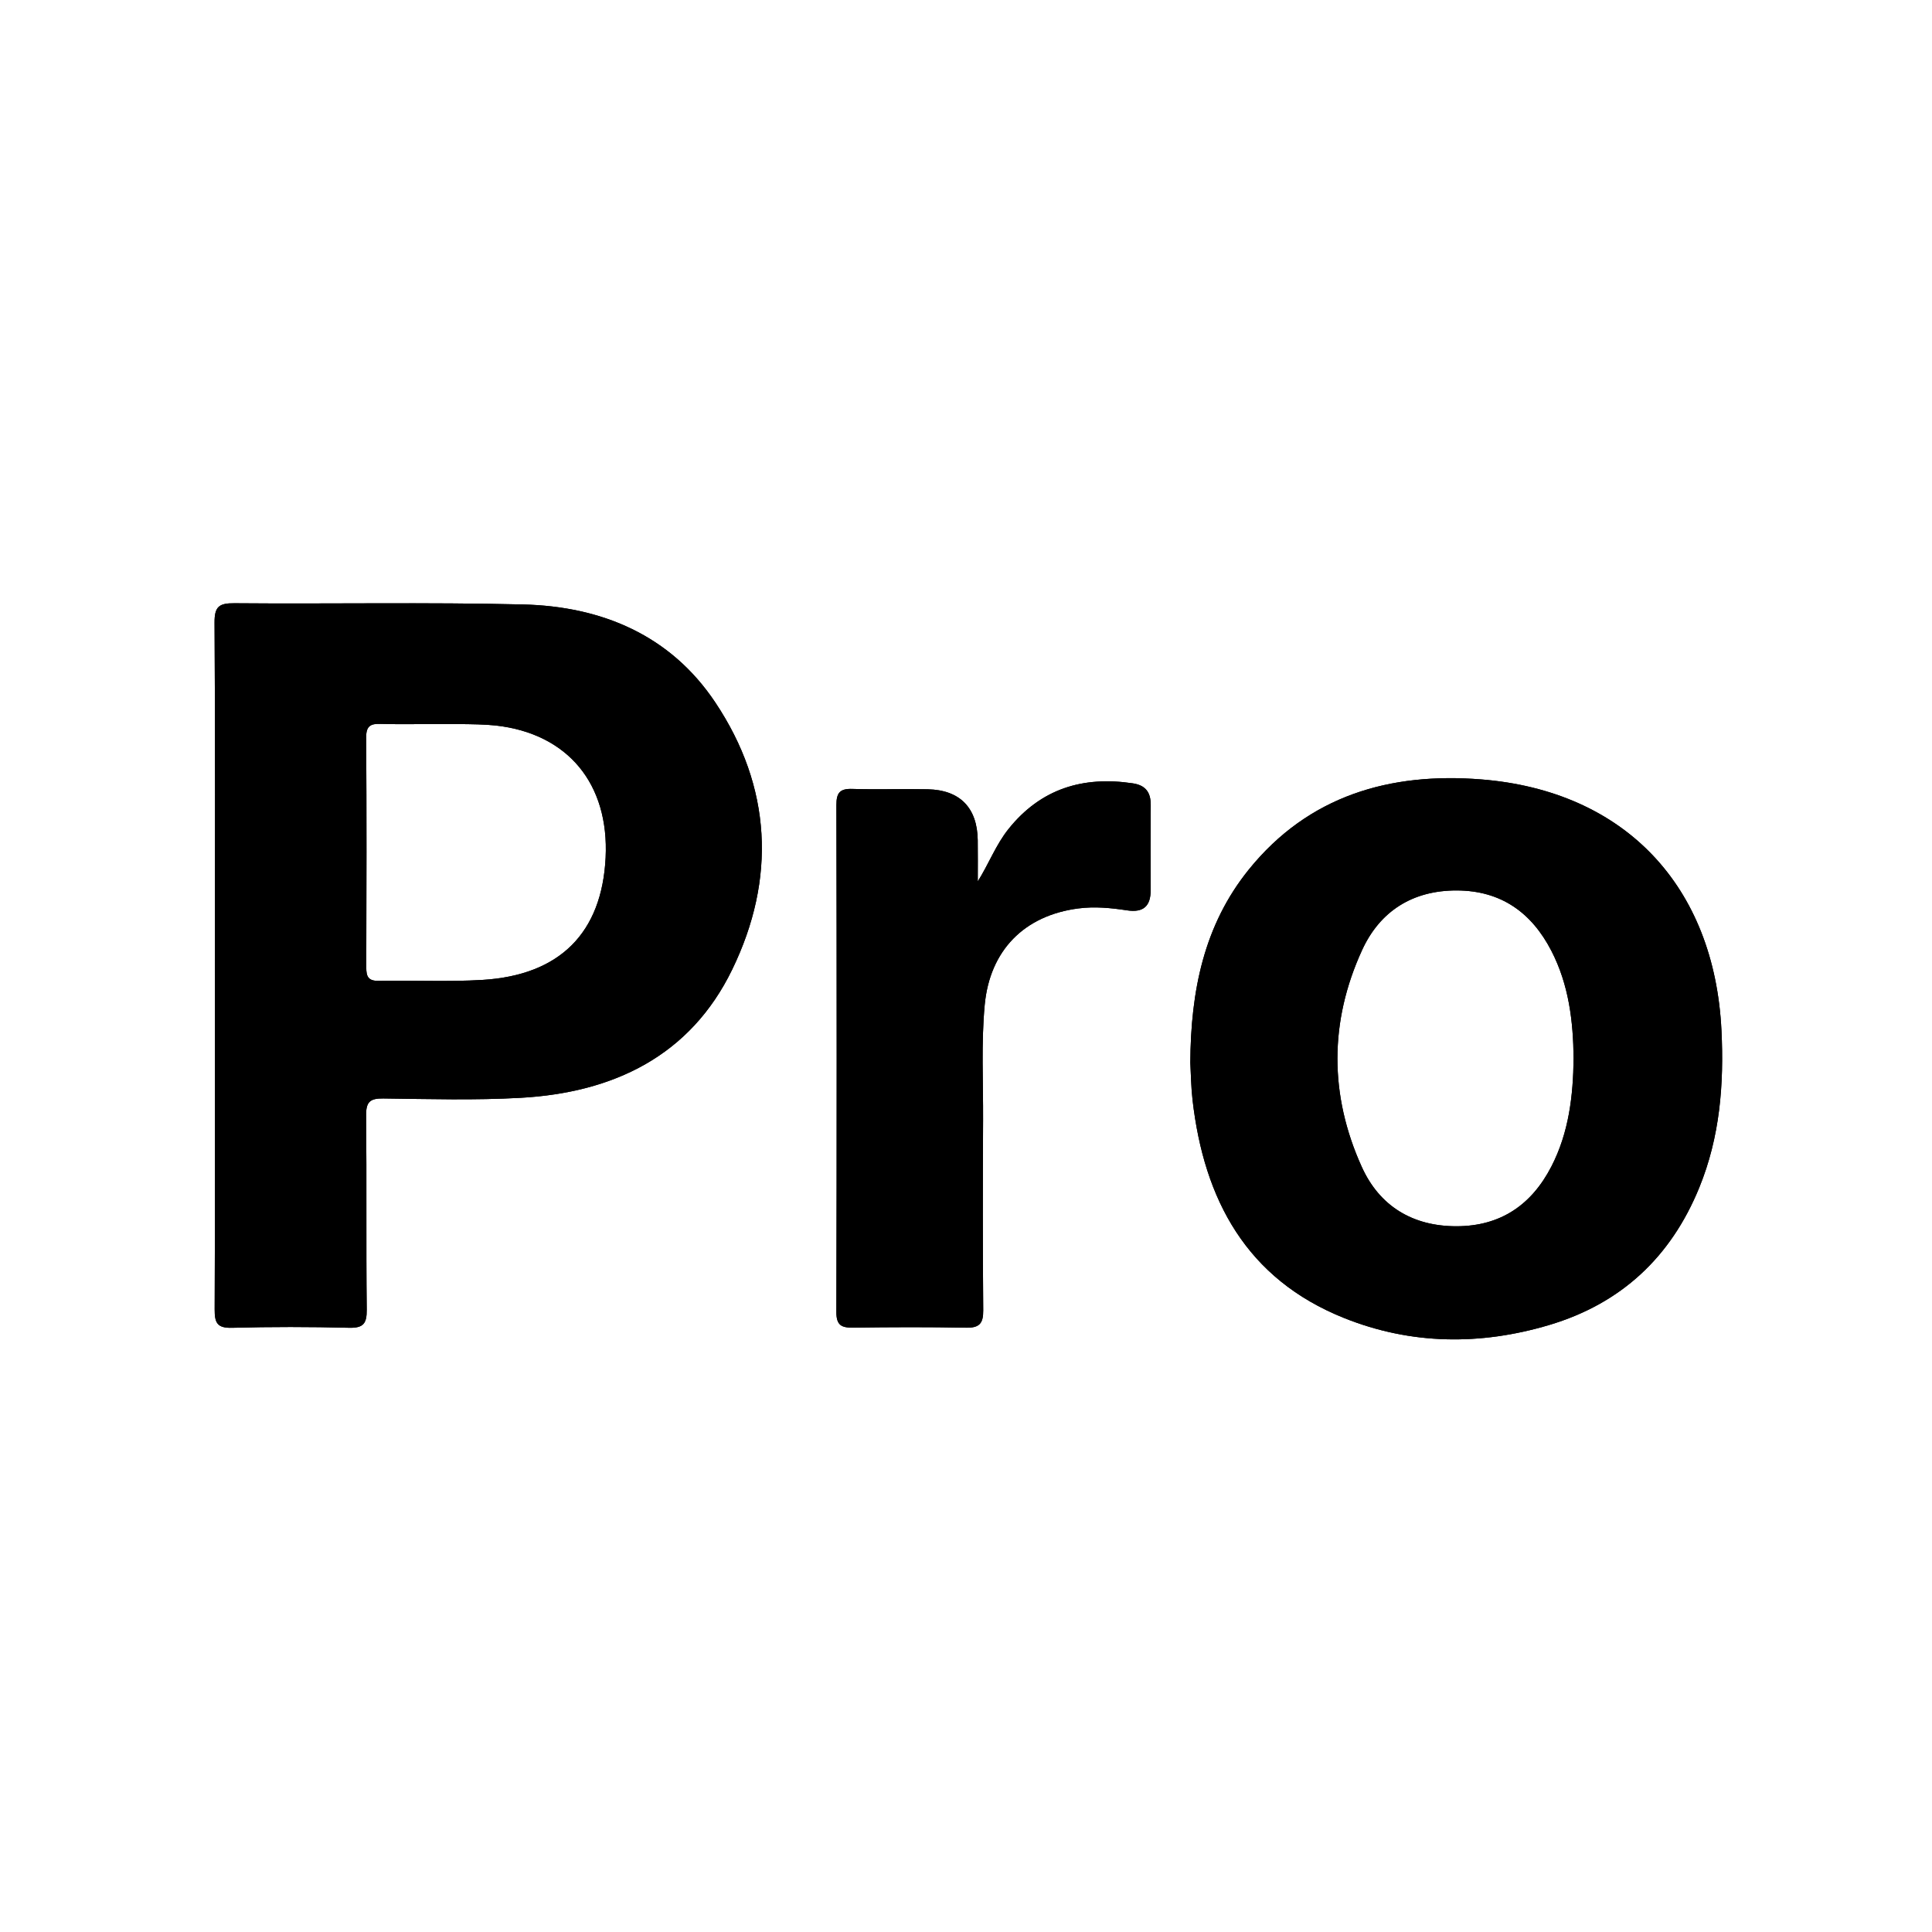
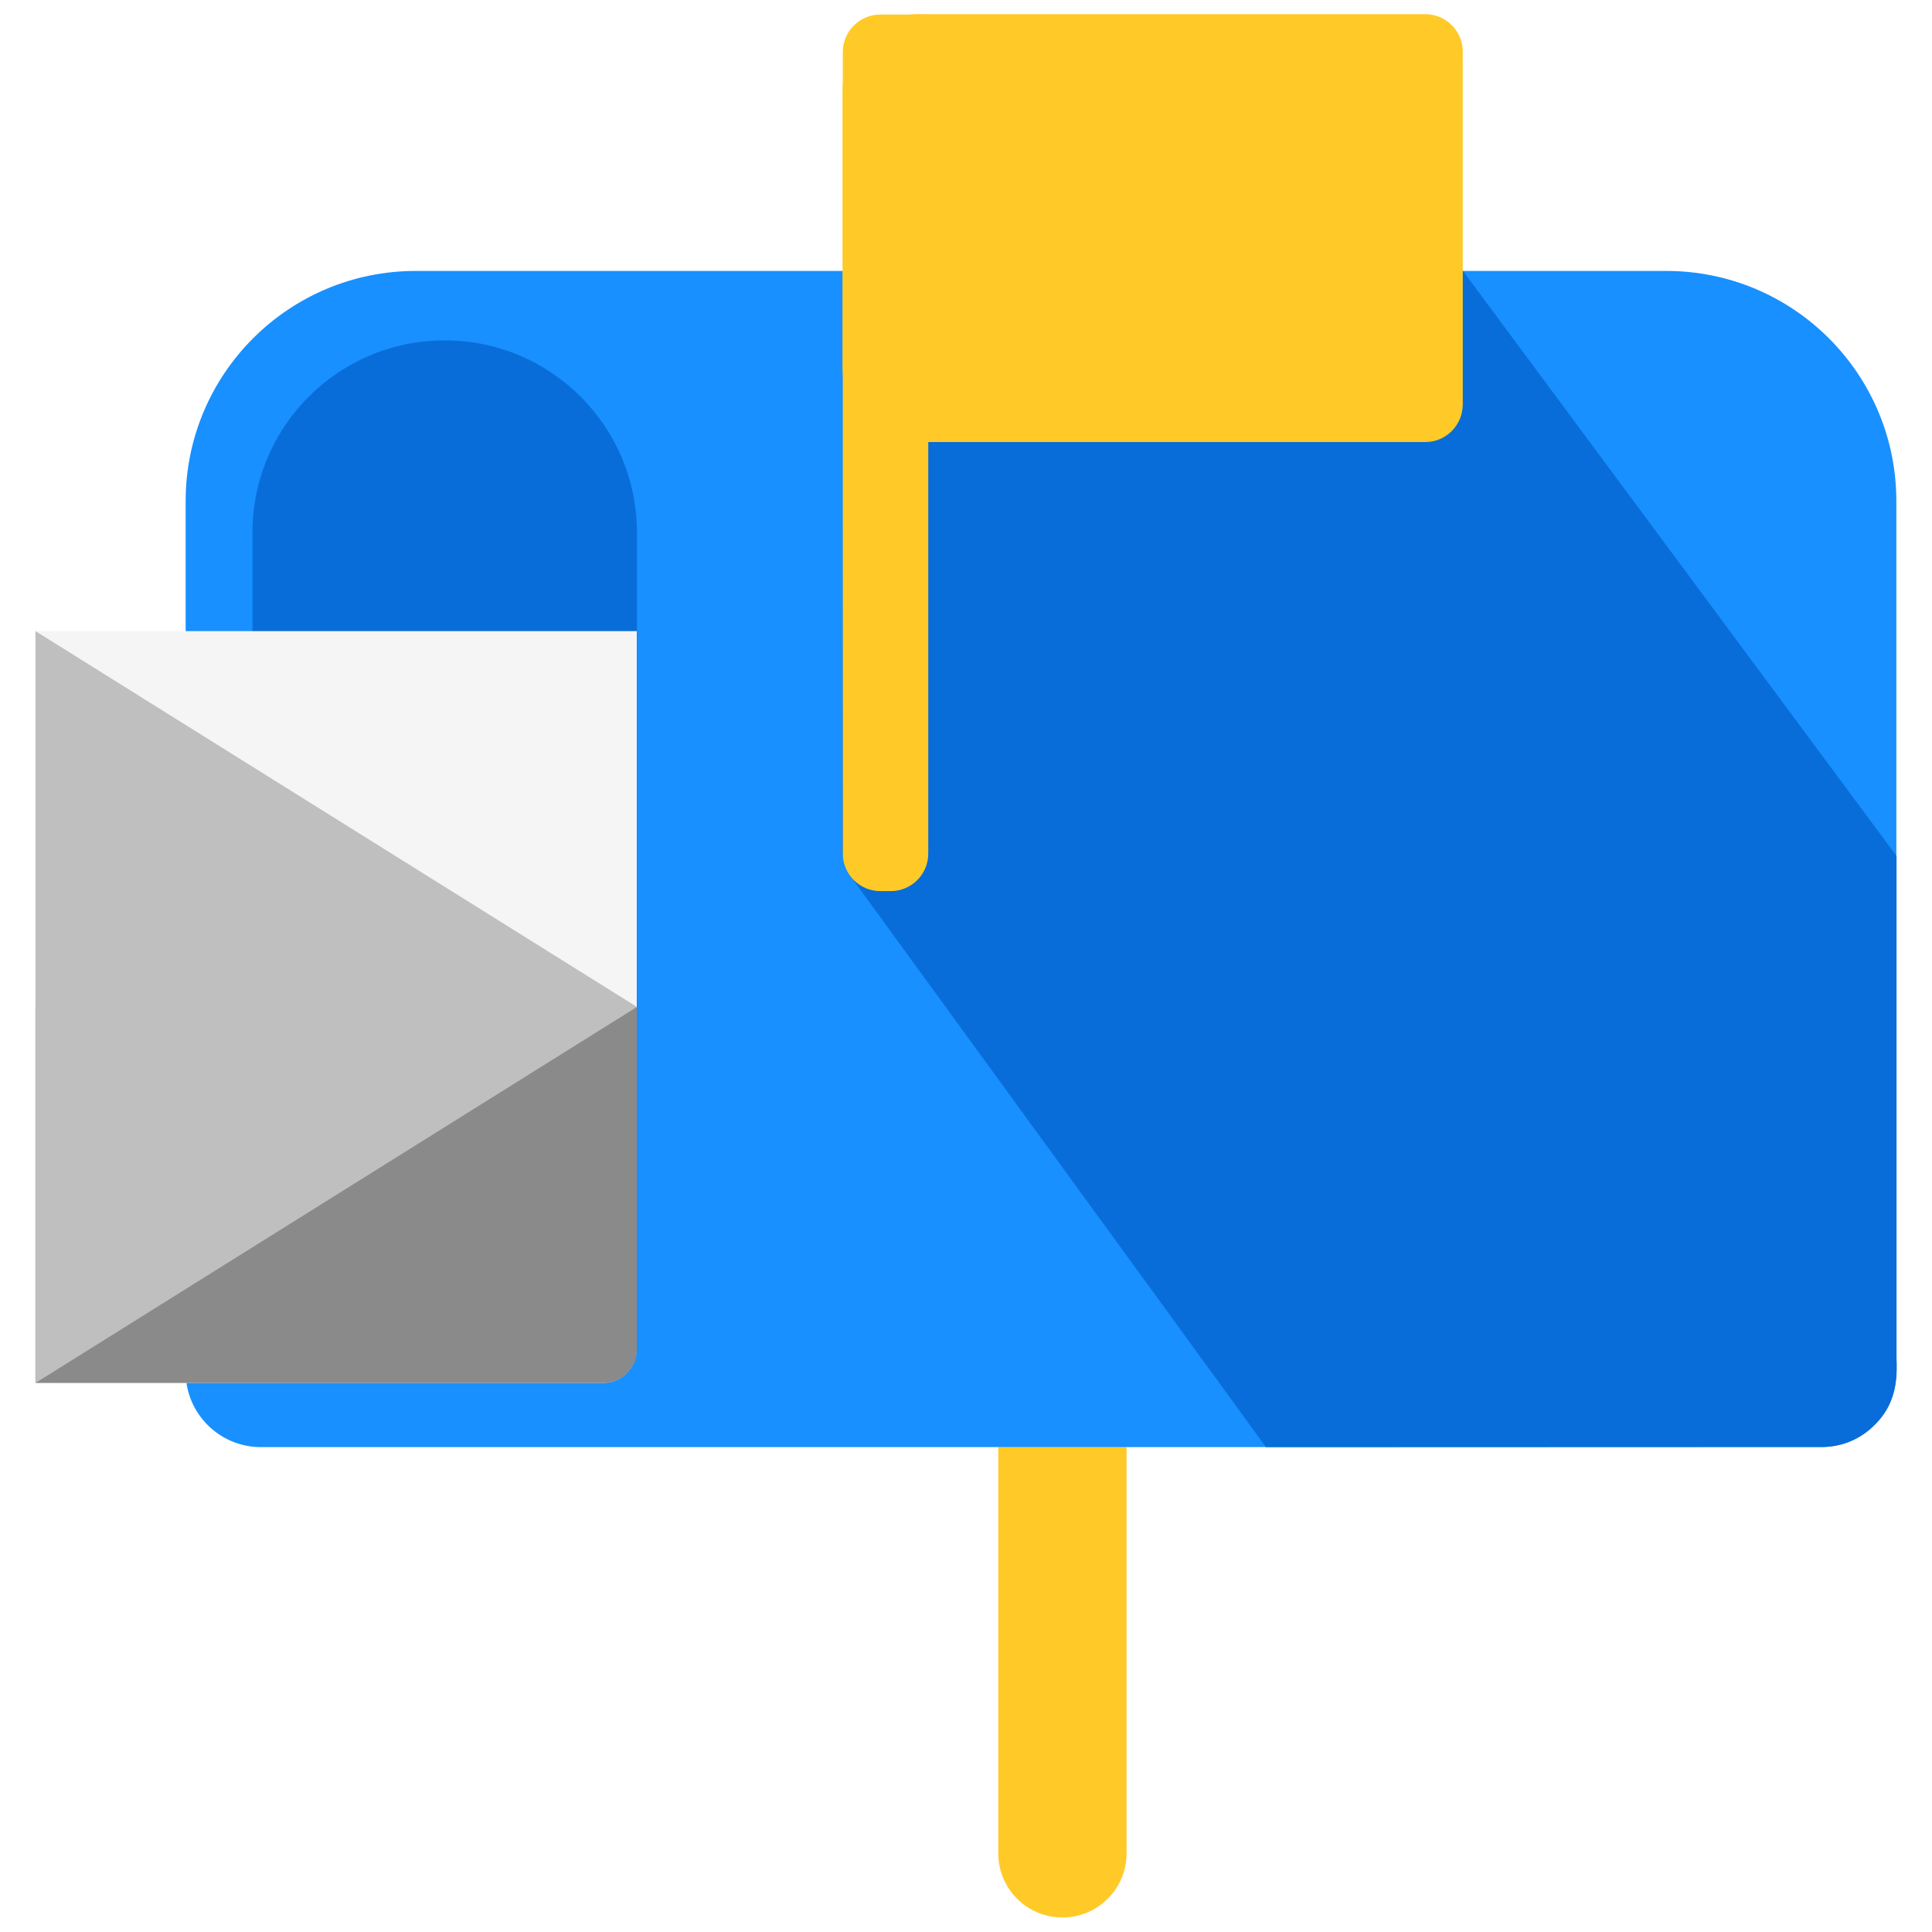
- <svg xmlns="http://www.w3.org/2000/svg" xmlns:xlink="http://www.w3.org/1999/xlink" id="图层_1" width="512" height="512" x="0" y="0" enable-background="new 0 0 512 512" version="1.1" viewBox="0 0 512 512" xml:space="preserve">
-   <path fill-rule="evenodd" d="M259.119,233.588c0-3.644,0.041-7.289-0.008-10.932 c-0.111-8.558-4.697-13.308-13.231-13.486c-6.658-0.139-13.326,0.12-19.98-0.096c-3.292-0.107-4.247,0.995-4.24,4.266 c0.094,44.794,0.101,89.589-0.008,134.383c-0.009,3.492,1.346,4.154,4.407,4.113c9.99-0.135,19.985-0.18,29.972,0.019 c3.52,0.069,4.561-1.136,4.534-4.575c-0.138-16.817-0.124-33.637-0.037-50.455c0.053-10.153-0.512-20.322,0.426-30.457 c1.339-14.5,10.473-23.758,24.802-25.619c4.382-0.569,8.652-0.143,12.92,0.505c4.367,0.663,6.274-1.139,6.266-5.396 c-0.015-7.494-0.048-14.987,0.015-22.48c0.029-3.358-1.322-5.272-4.784-5.789c-13.2-1.97-24.368,1.438-32.905,12.103 C263.914,223.876,262.08,228.86,259.119,233.588z" clip-rule="evenodd" />
-   <g>
-     <defs>
-       <path id="SVGID_1_" d="M56.964,256.003c0-30.332,0.092-60.665-0.105-90.996c-0.028-4.252,1.185-5.176,5.265-5.141 c25.497,0.221,51.007-0.295,76.491,0.323c20.853,0.505,39.051,8.125,50.951,25.966c14.972,22.448,16.14,46.757,4.473,70.786 c-11.114,22.892-31.459,32.606-56.012,33.989c-12.13,0.683-24.326,0.327-36.489,0.176c-3.462-0.043-4.55,0.903-4.514,4.451 c0.174,17.164-0.026,34.333,0.161,51.496c0.04,3.676-0.859,4.918-4.695,4.82c-10.326-0.262-20.668-0.277-30.994,0.006 c-3.947,0.109-4.622-1.318-4.606-4.882C57.021,316.668,56.964,286.335,56.964,256.003z M115.378,191.878 c-4.832,0-9.666,0.105-14.493-0.042c-2.639-0.08-3.862,0.506-3.844,3.544c0.121,20.324,0.09,40.65,0.026,60.975 c-0.007,2.423,0.494,3.632,3.281,3.58c9.16-0.174,18.349,0.301,27.481-0.248c20.562-1.234,31.673-12.484,32.665-32.392 c0.974-19.536-9.987-32.905-29.141-35.031C126.09,191.681,115.378,191.978,115.378,191.878z" />
-     </defs>
-     <use fill-rule="evenodd" clip-rule="evenodd" overflow="visible" xlink:href="#SVGID_1_" />
-     <clipPath id="SVGID_2_">
-       <use overflow="visible" xlink:href="#SVGID_1_" />
-     </clipPath>
-     <path fill-rule="evenodd" d="M56.964,256.003c0,30.332,0.056,60.665-0.075,90.996 c-0.016,3.563,0.659,4.991,4.606,4.882c10.325-0.283,20.667-0.268,30.994-0.006c3.836,0.098,4.735-1.145,4.695-4.82 c-0.188-17.163,0.013-34.332-0.161-51.496c-0.036-3.548,1.052-4.494,4.514-4.451c12.163,0.151,24.359,0.507,36.489-0.176 c24.552-1.383,44.897-11.097,56.012-33.989c11.667-24.029,10.5-48.338-4.473-70.786c-11.9-17.841-30.098-25.461-50.951-25.966 c-25.484-0.618-50.995-0.103-76.491-0.323c-4.08-0.035-5.292,0.889-5.265,5.141C57.056,195.339,56.964,225.671,56.964,256.003z" clip-path="url(#SVGID_2_)" clip-rule="evenodd" />
-   </g>
-   <g>
-     <defs>
-       <path id="SVGID_3_" d="M315.446,281.626c0.099-19.011,3.621-36.469,15.474-51.155c15.867-19.659,37.477-25.831,61.573-23.923 c38.108,3.018,61.858,28.28,63.712,66.526c0.692,14.277-0.41,28.252-5.881,41.65c-7.521,18.418-20.696,30.726-39.764,36.411 c-18.27,5.447-36.605,5.267-54.348-1.839c-25.895-10.371-37.139-31.363-40.178-57.816 C315.637,288.012,315.61,284.501,315.446,281.626z M417.02,280.467c-0.092-9.835-1.27-19.53-5.888-28.481 c-5.233-10.144-13.333-15.962-25.039-16.006c-11.688-0.044-20.367,5.439-25.118,15.79c-8.715,18.984-8.698,38.444-0.095,57.46 c4.719,10.431,13.509,15.761,25.142,15.739c11.655-0.021,19.883-5.677,25.127-15.869 C415.757,300.142,416.912,290.442,417.02,280.467z" />
-     </defs>
-     <use fill-rule="evenodd" clip-rule="evenodd" overflow="visible" xlink:href="#SVGID_3_" />
-     <clipPath id="SVGID_4_">
-       <use overflow="visible" xlink:href="#SVGID_3_" />
-     </clipPath>
-     <path fill-rule="evenodd" d="M315.446,281.626c0.164,2.875,0.19,6.386,0.589,9.854 c3.039,26.453,14.283,47.445,40.178,57.816c17.742,7.105,36.078,7.286,54.348,1.839c19.067-5.686,32.242-17.993,39.764-36.411 c5.471-13.398,6.573-27.373,5.881-41.65c-1.854-38.247-25.604-63.509-63.712-66.526c-24.097-1.908-45.706,4.264-61.573,23.923 C319.067,245.157,315.545,262.615,315.446,281.626z" clip-path="url(#SVGID_4_)" clip-rule="evenodd" />
-   </g>
-   <path fill-rule="evenodd" d="M259.119,233.588c2.961-4.728,4.795-9.712,8.146-13.899 c8.537-10.664,19.705-14.072,32.905-12.103c3.462,0.517,4.813,2.431,4.784,5.789c-0.063,7.493-0.029,14.987-0.015,22.48 c0.009,4.258-1.898,6.06-6.266,5.396c-4.268-0.648-8.538-1.074-12.92-0.505c-14.329,1.861-23.463,11.119-24.802,25.619 c-0.938,10.135-0.373,20.304-0.426,30.457c-0.087,16.818-0.101,33.638,0.037,50.455c0.027,3.439-1.014,4.645-4.534,4.575 c-9.987-0.198-19.982-0.153-29.972-0.019c-3.061,0.041-4.416-0.621-4.407-4.113c0.109-44.794,0.103-89.589,0.008-134.383 c-0.007-3.271,0.948-4.373,4.24-4.266c6.654,0.216,13.322-0.042,19.98,0.096c8.535,0.178,13.12,4.928,13.231,13.486 C259.16,226.3,259.119,229.944,259.119,233.588z" clip-rule="evenodd" />
+ <svg xmlns="http://www.w3.org/2000/svg" t="1587110505050" class="icon" viewBox="0 0 1024 1024" version="1.1" p-id="8464" data-spm-anchor-id="a313x.7781069.0.i52" width="256" height="256">
+   <path d="M563.1 1016.3c-18.8 0-34-15.2-34-34V767h68v215.3c0 18.8-15.2 34-34 34z" fill="#FFCA28" p-id="8465" />
+   <path d="M965.3 767h-827c-22 0-39.9-17.8-39.9-39.9V265.6c0-67.4 54.6-122 122-122h662.7c67.4 0 122 54.6 122 122v461.5c0 22.1-17.8 39.9-39.8 39.9z" fill="#1890ff" p-id="8466" data-spm-anchor-id="a313x.7781069.0.i43" class="" />
+   <path d="M319.6 733H151.7c-9.9 0-17.9-8-17.9-17.9V282.3c0-56.3 45.6-101.9 101.9-101.9 56.3 0 101.9 45.6 101.9 101.9v432.8c-0.1 9.9-8.1 17.9-18 17.9z" fill="#096dd9" p-id="8467" data-spm-anchor-id="a313x.7781069.0.i47" class="" />
+   <path d="M320.4 733H18.7V334.5h318.8v379.8c0 6.1-1.9 9.5-4.4 12.5-2.9 3.6-7.7 6-12.7 6.2z" fill="#F5F5F5" p-id="8468" />
+   <path d="M18.8 533.8V733h301.7c5-0.2 9.8-2.6 12.7-6.2 2.5-3 4.5-6.5 4.4-12.5V533.8H18.8z" fill="#8a8a8a" p-id="8469" data-spm-anchor-id="a313x.7781069.0.i50" class="selected" />
+   <path d="M337.6 533.7L18.8 733V334.5z" fill="#bfbfbf" p-id="8470" data-spm-anchor-id="a313x.7781069.0.i51" class="" />
+   <path d="M671 767L451.5 465.4c-3.4-4.6-5.1-10.2-5.1-15.9l0.8-300 328.2-5.9 229.8 310.1v265.8c1 17.8-3.4 28.3-12.9 37-6.8 6.2-16 10.7-27.9 10.4L671 767z" fill="#096dd9" p-id="8471" data-spm-anchor-id="a313x.7781069.0.i42" class="" />
+   <path d="M472.1 472.3h-5.5c-11 0-19.9-8.9-19.9-19.9V27.6c0-11 8.9-19.9 19.9-19.9H492v444.7c0 11-8.9 19.9-19.9 19.9z" fill="#FFCA28" p-id="8472" />
+   <path d="M755.4 234.3H486.5c-22 0-39.9-17.8-39.9-39.9v-147c0-22 17.8-39.9 39.9-39.9h268.9c11 0 19.9 8.9 19.9 19.9v186.8c0 11.2-8.9 20.1-19.9 20.1z" fill="#FFCA28" p-id="8473" />
</svg>
